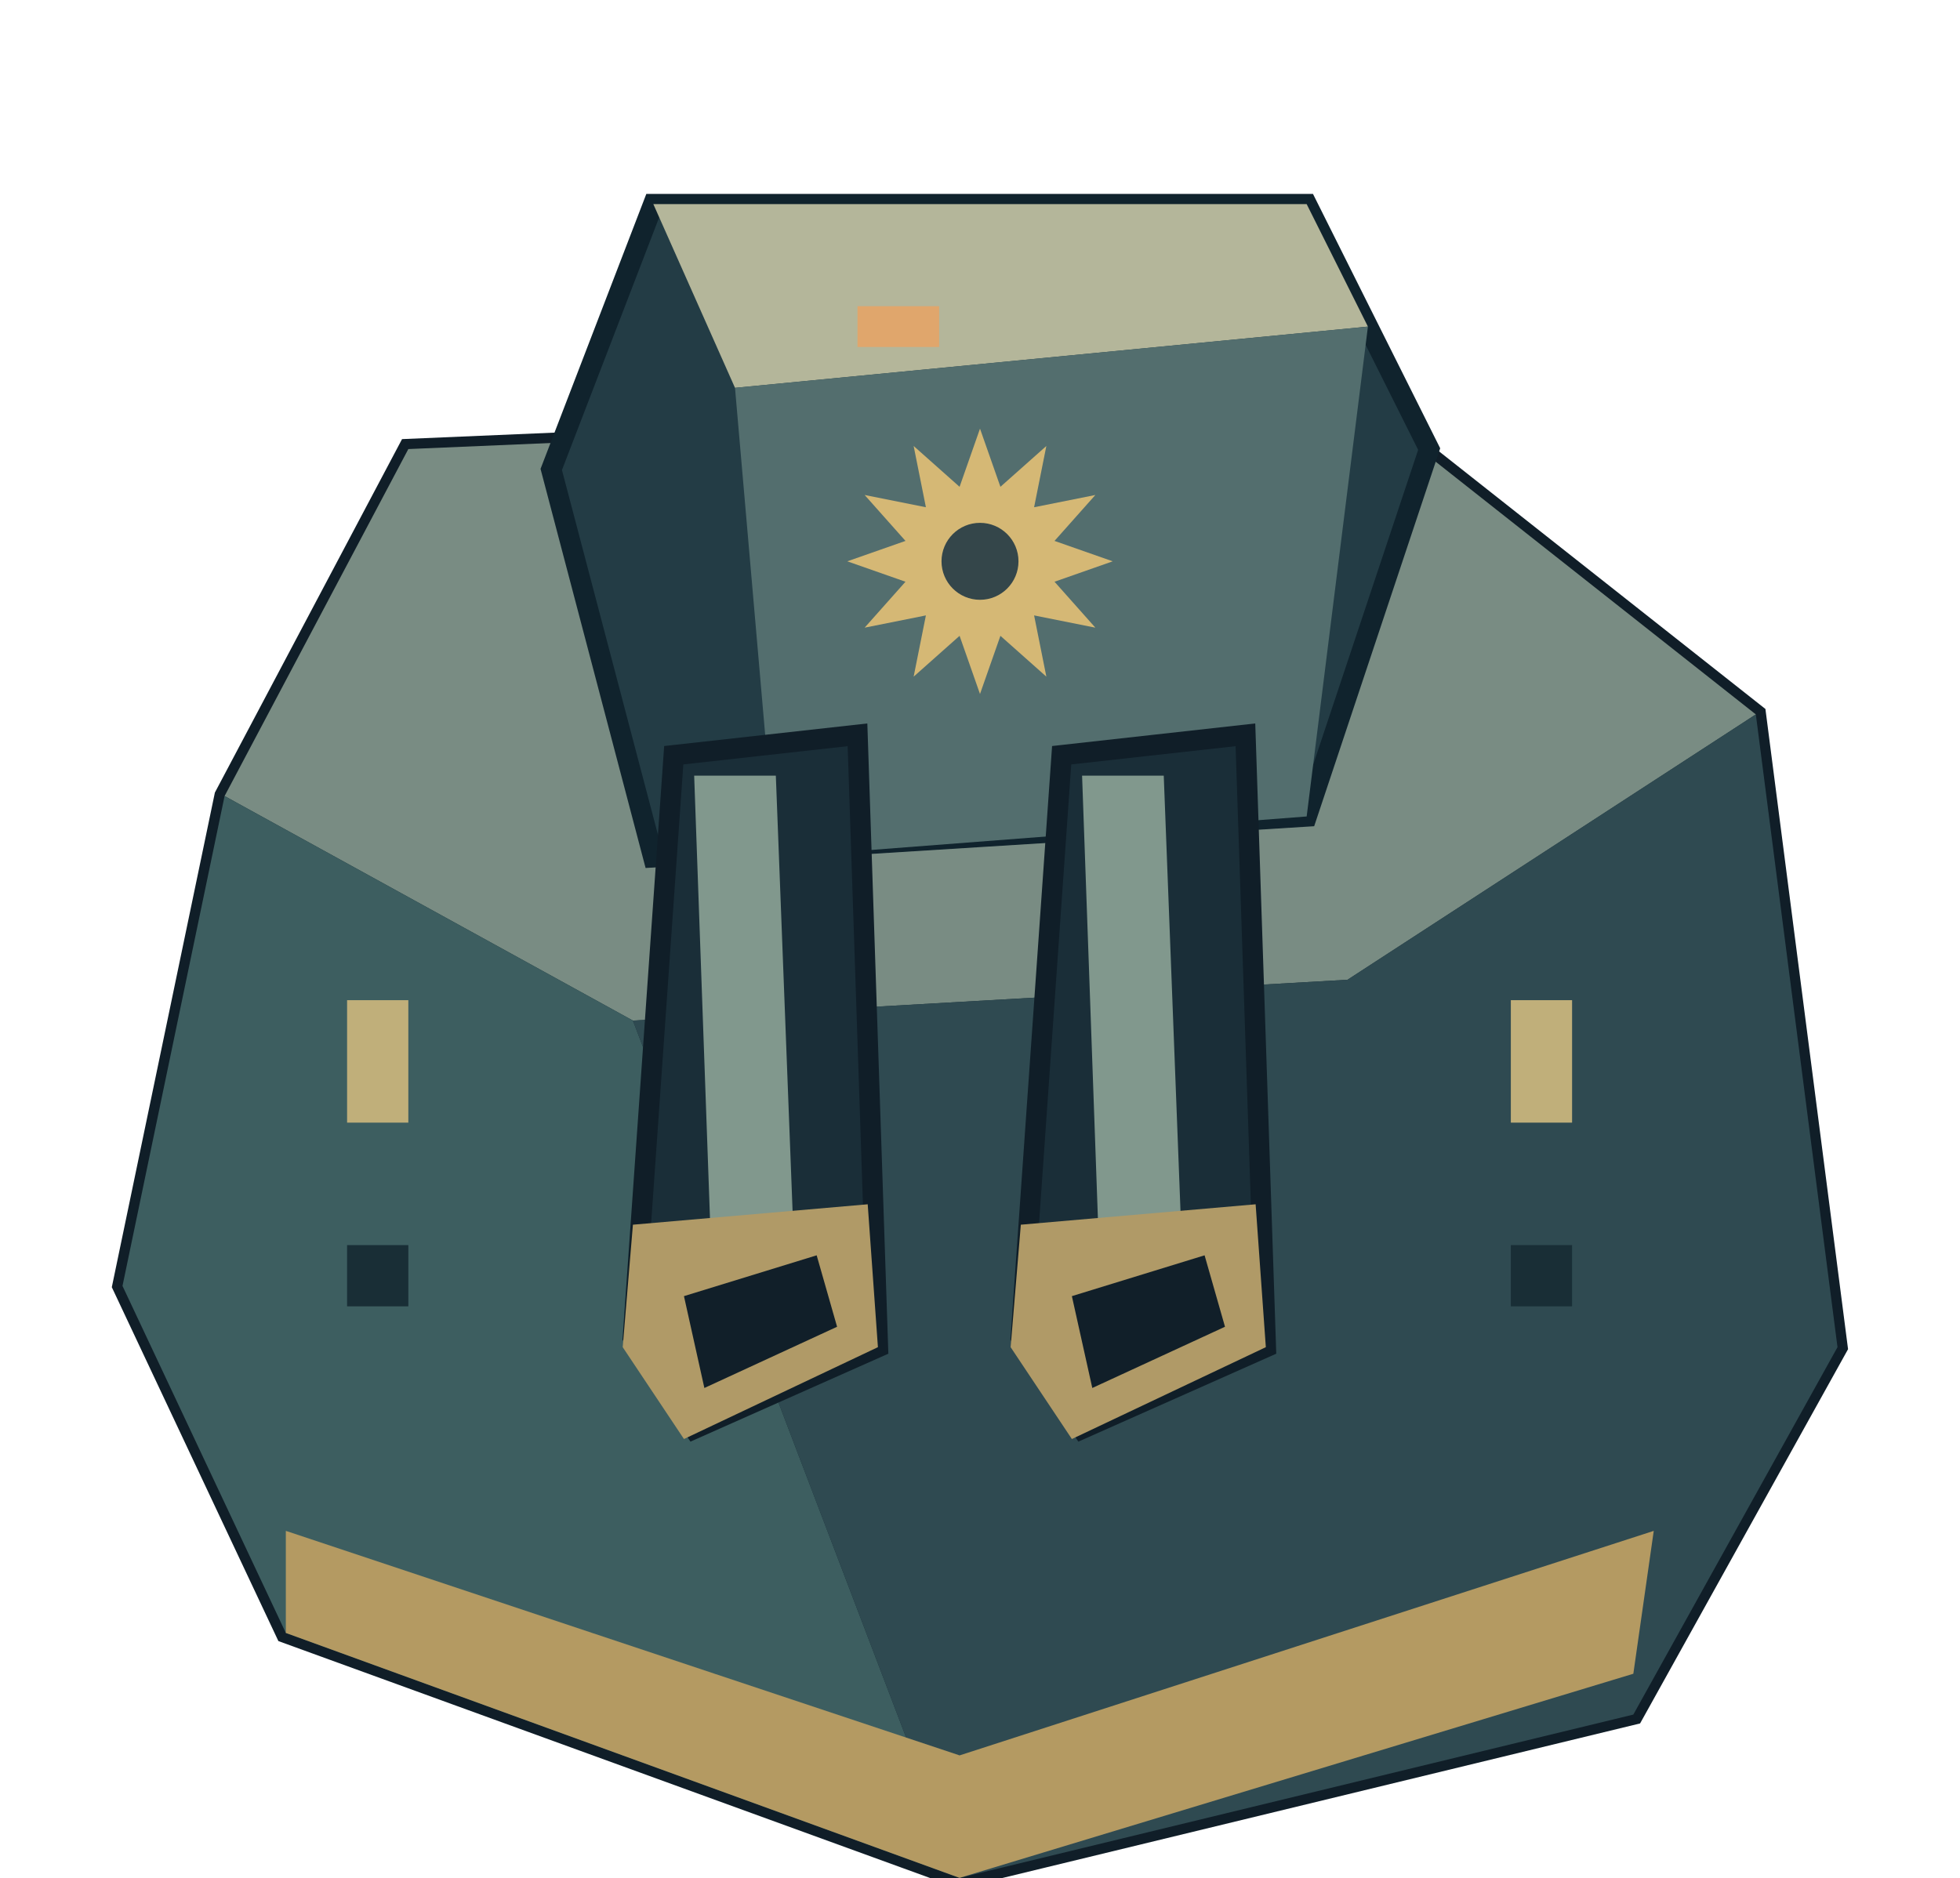
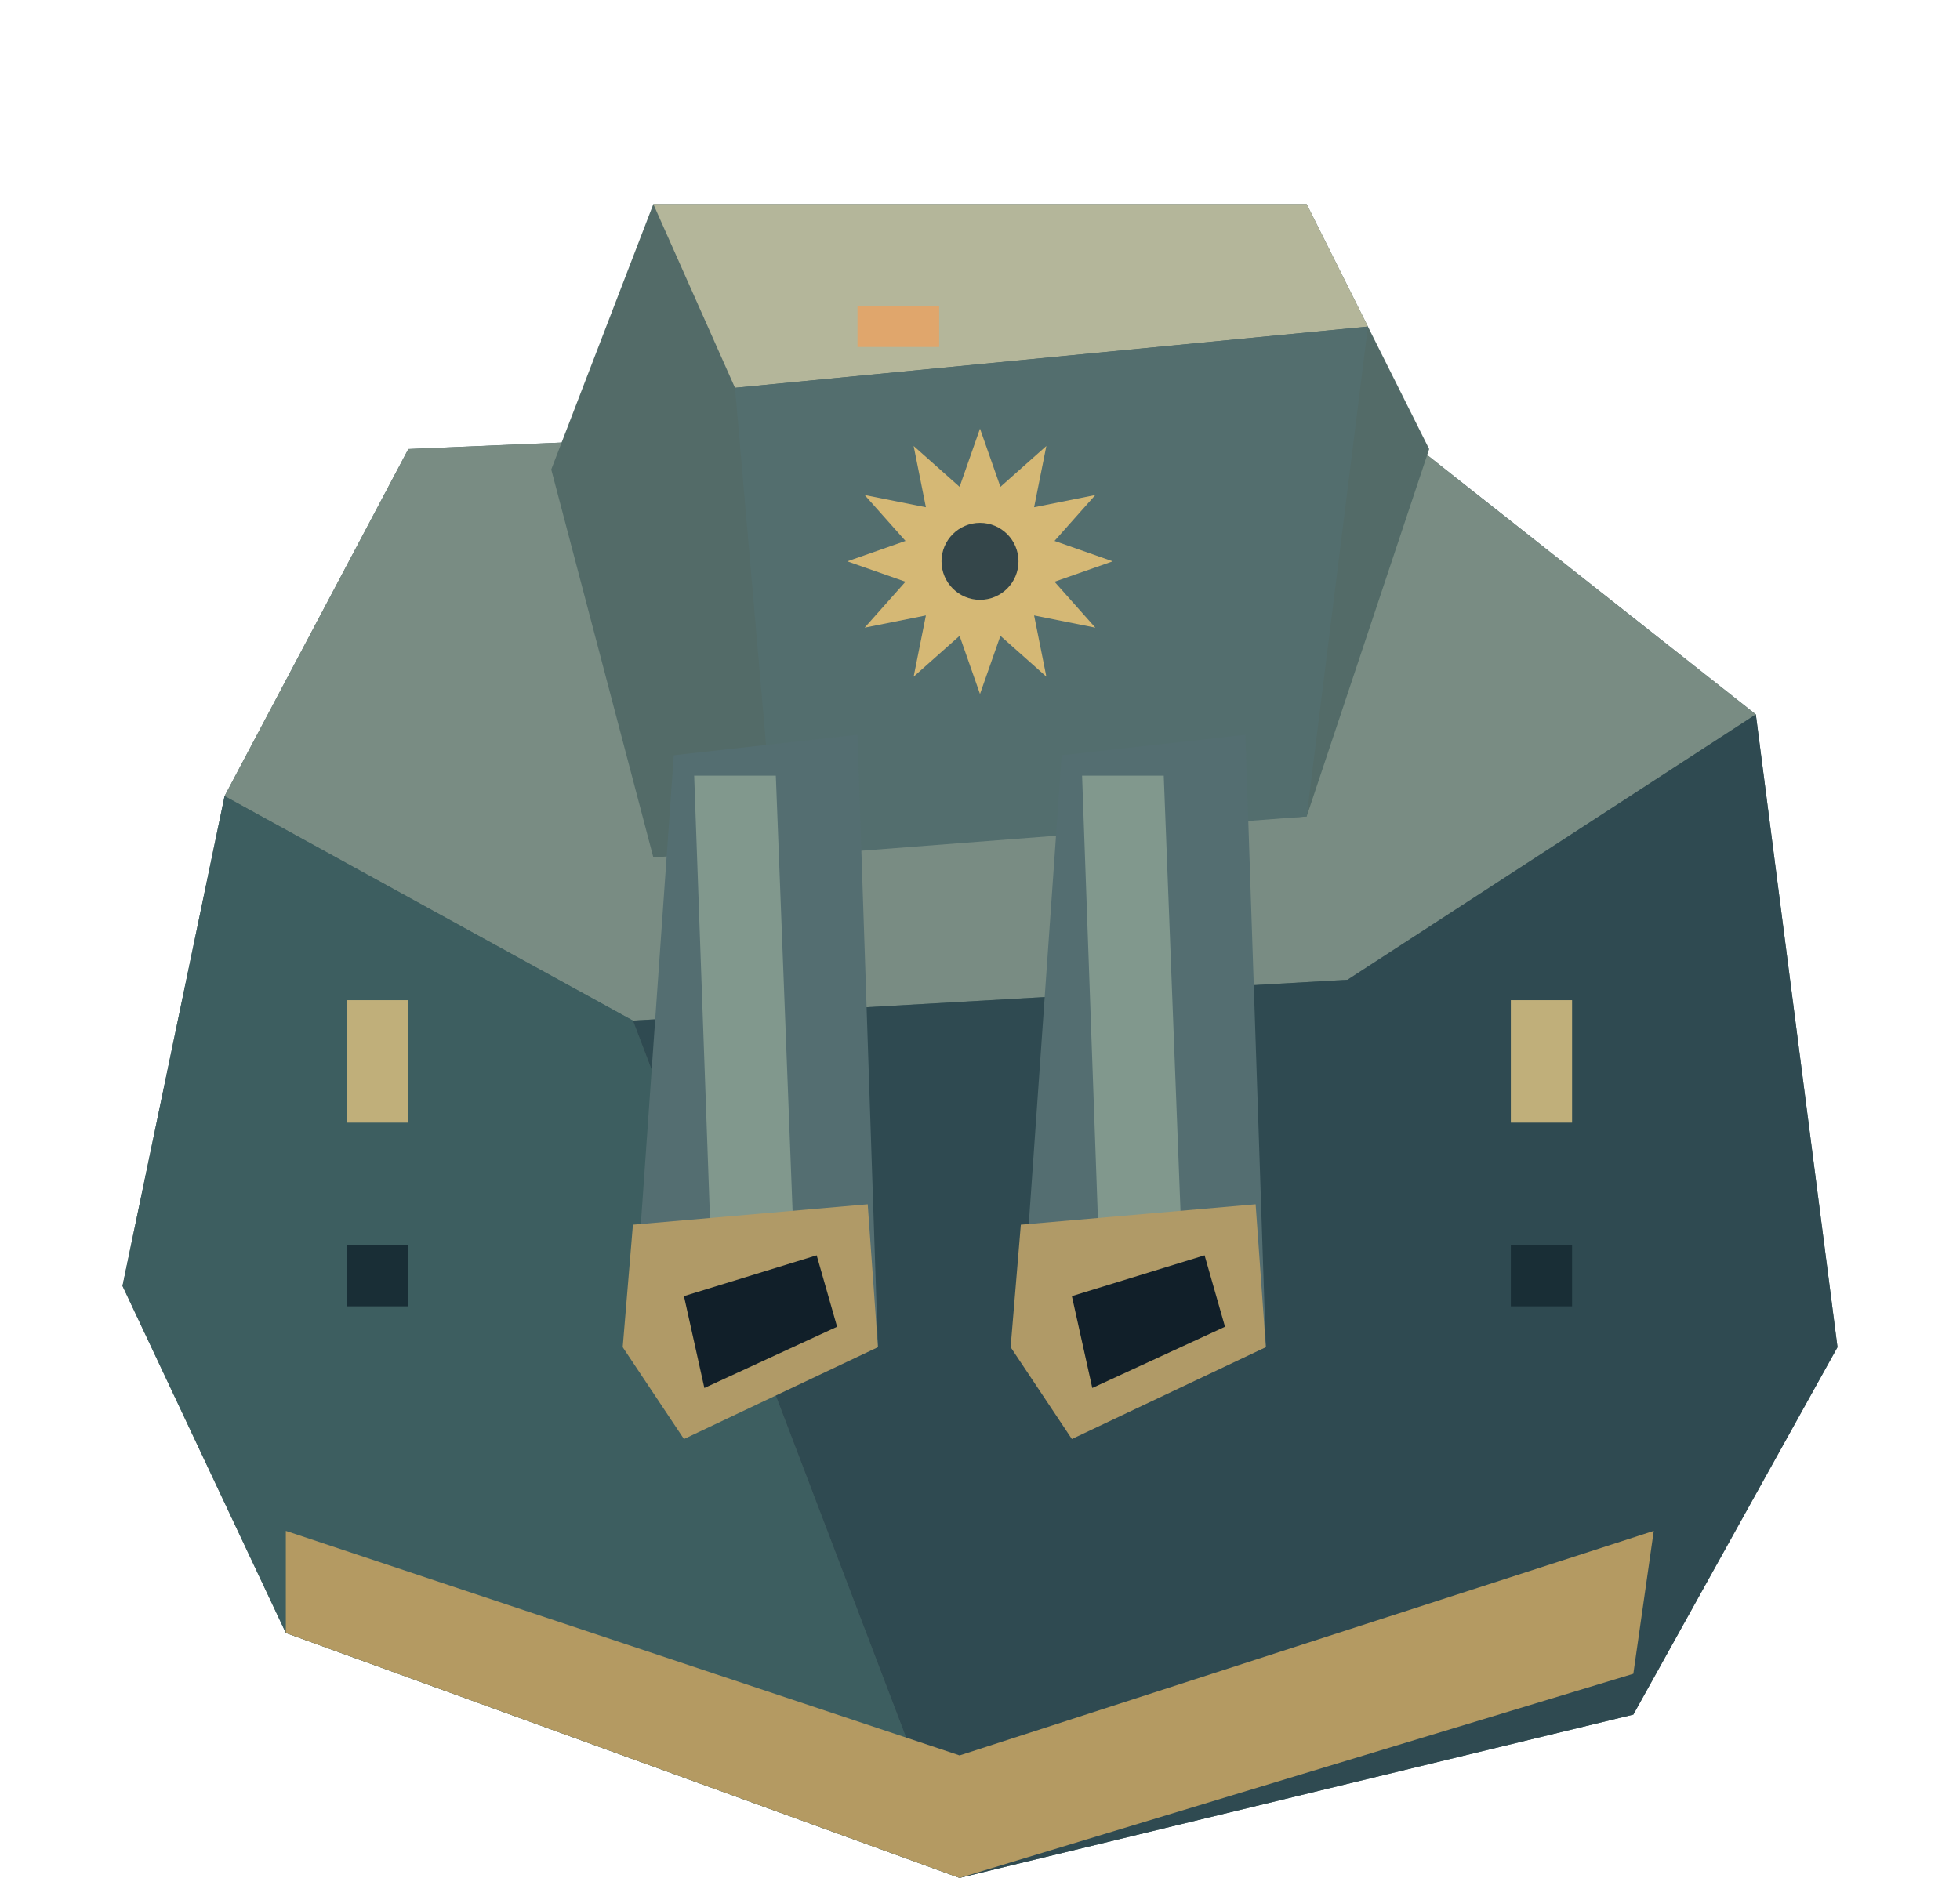
<svg xmlns="http://www.w3.org/2000/svg" width="192" height="184" viewBox="0 0 192 184">
-   <path d="M22 78 40 44 134 40 172 70 180 132 160 168 94 184 28 160 12 126Z" fill="#162b34" stroke="#101e28" stroke-width="2" stroke-linejoin="miter" />
+   <path d="M22 78 40 44 134 40 172 70 180 132 160 168 94 184 28 160 12 126Z" fill="#4d6867" />
  <path d="M22 78 40 44 134 40 172 70 132 96 62 100Z" fill="#798c83" />
  <path d="M22 78 62 100 94 184 28 160 12 126Z" fill="#3d5e60" />
  <path d="M62 100 132 96 172 70 180 132 160 168 94 184Z" fill="#2f4a51" />
  <path d="M28 150 94 172 162 150 160 164 94 184 28 160Z" fill="#b49a62" />
-   <path d="M54 46 64 20 128 20 140 44 128 80 64 84Z" fill="#233c45" stroke="#10232d" stroke-width="2" stroke-linejoin="miter" />
+   <path d="M54 46 64 20 128 20 140 44 128 80 64 84Z" fill="#536b68" />
  <path d="M64 20 128 20 134 32 72 38Z" fill="#b4b69a" />
  <path d="M72 38 134 32 128 80 76 84Z" fill="#536e6e" />
-   <path d="M66 74 84 72 86 132 68 140 62 131Z" fill="#1a2e38" stroke="#101e28" stroke-width="2" stroke-linejoin="miter" />
+   <path d="M66 74 84 72 86 132 68 140 62 131Z" fill="#546e71" />
  <path d="M68 76 76 76 78 128 70 132Z" fill="#81988d" />
  <path d="M62 120 85 118 86 132 67 141 61 132Z" fill="#b09a67" />
  <path d="M67 127 80 123 82 130 69 136Z" fill="#111f29" />
-   <path d="M104 74 122 72 124 132 106 140 100 131Z" fill="#1a2e38" stroke="#101e28" stroke-width="2" stroke-linejoin="miter" />
+   <path d="M104 74 122 72 124 132 106 140 100 131Z" fill="#546e71" />
  <path d="M106 76 114 76 116 128 108 132Z" fill="#81988d" />
  <path d="M100 120 123 118 124 132 105 141 99 132Z" fill="#b09a67" />
  <path d="M105 127 118 123 120 130 107 136Z" fill="#111f29" />
  <polygon points="96.0 42.0 98.0 47.7 102.5 43.7 101.3 49.7 107.3 48.5 103.3 53.0 109.0 55.0 103.3 57.0 107.3 61.5 101.3 60.3 102.5 66.3 98.0 62.3 96.0 68.0 94.0 62.3 89.5 66.3 90.7 60.3 84.7 61.5 88.7 57.0 83.0 55.0 88.7 53.0 84.7 48.5 90.7 49.7 89.5 43.7 94.0 47.7" fill="#d5b875" />
  <circle cx="96" cy="55" r="3.77" fill="#34464a" />
  <path d="M34 98h6v12h-6Z" fill="#c0af7a" />
  <path d="M34 122h6v6h-6Z" fill="#192e36" />
  <path d="M148 98h6v12h-6Z" fill="#c0af7a" />
  <path d="M148 122h6v6h-6Z" fill="#192e36" />
  <path d="M84 30h8v4h-8Z" fill="#e0a66c" />
</svg>
